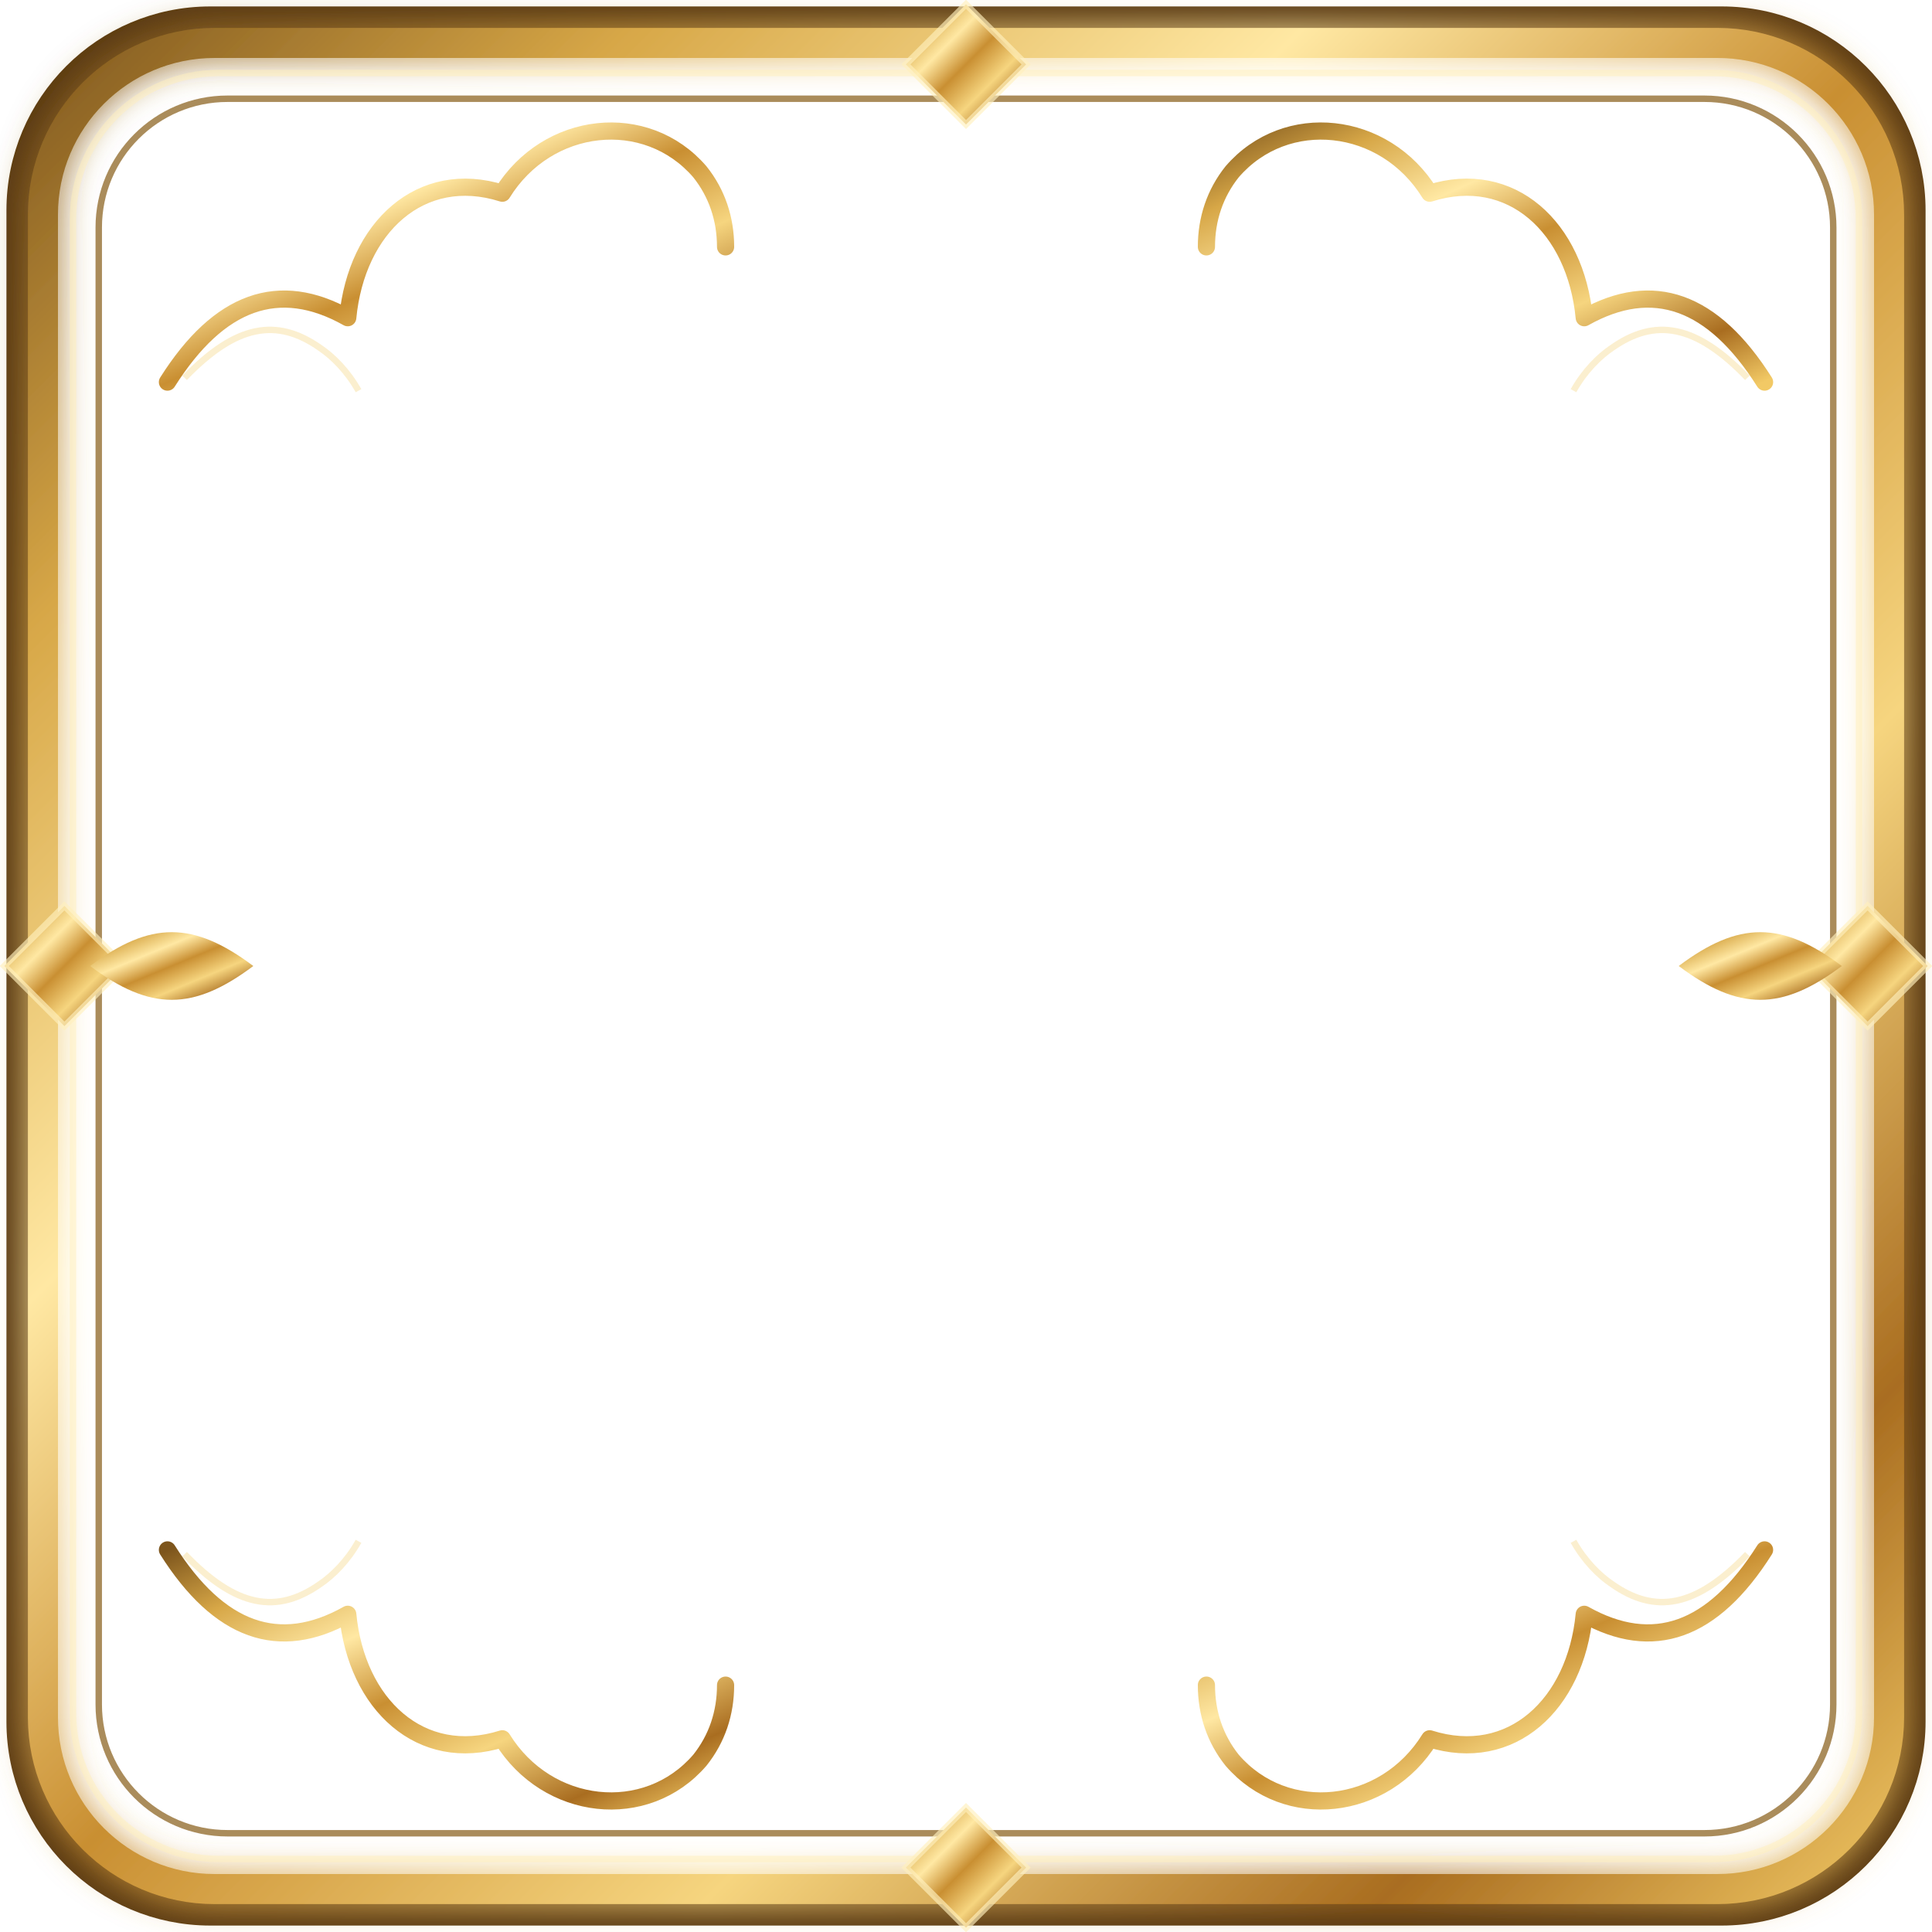
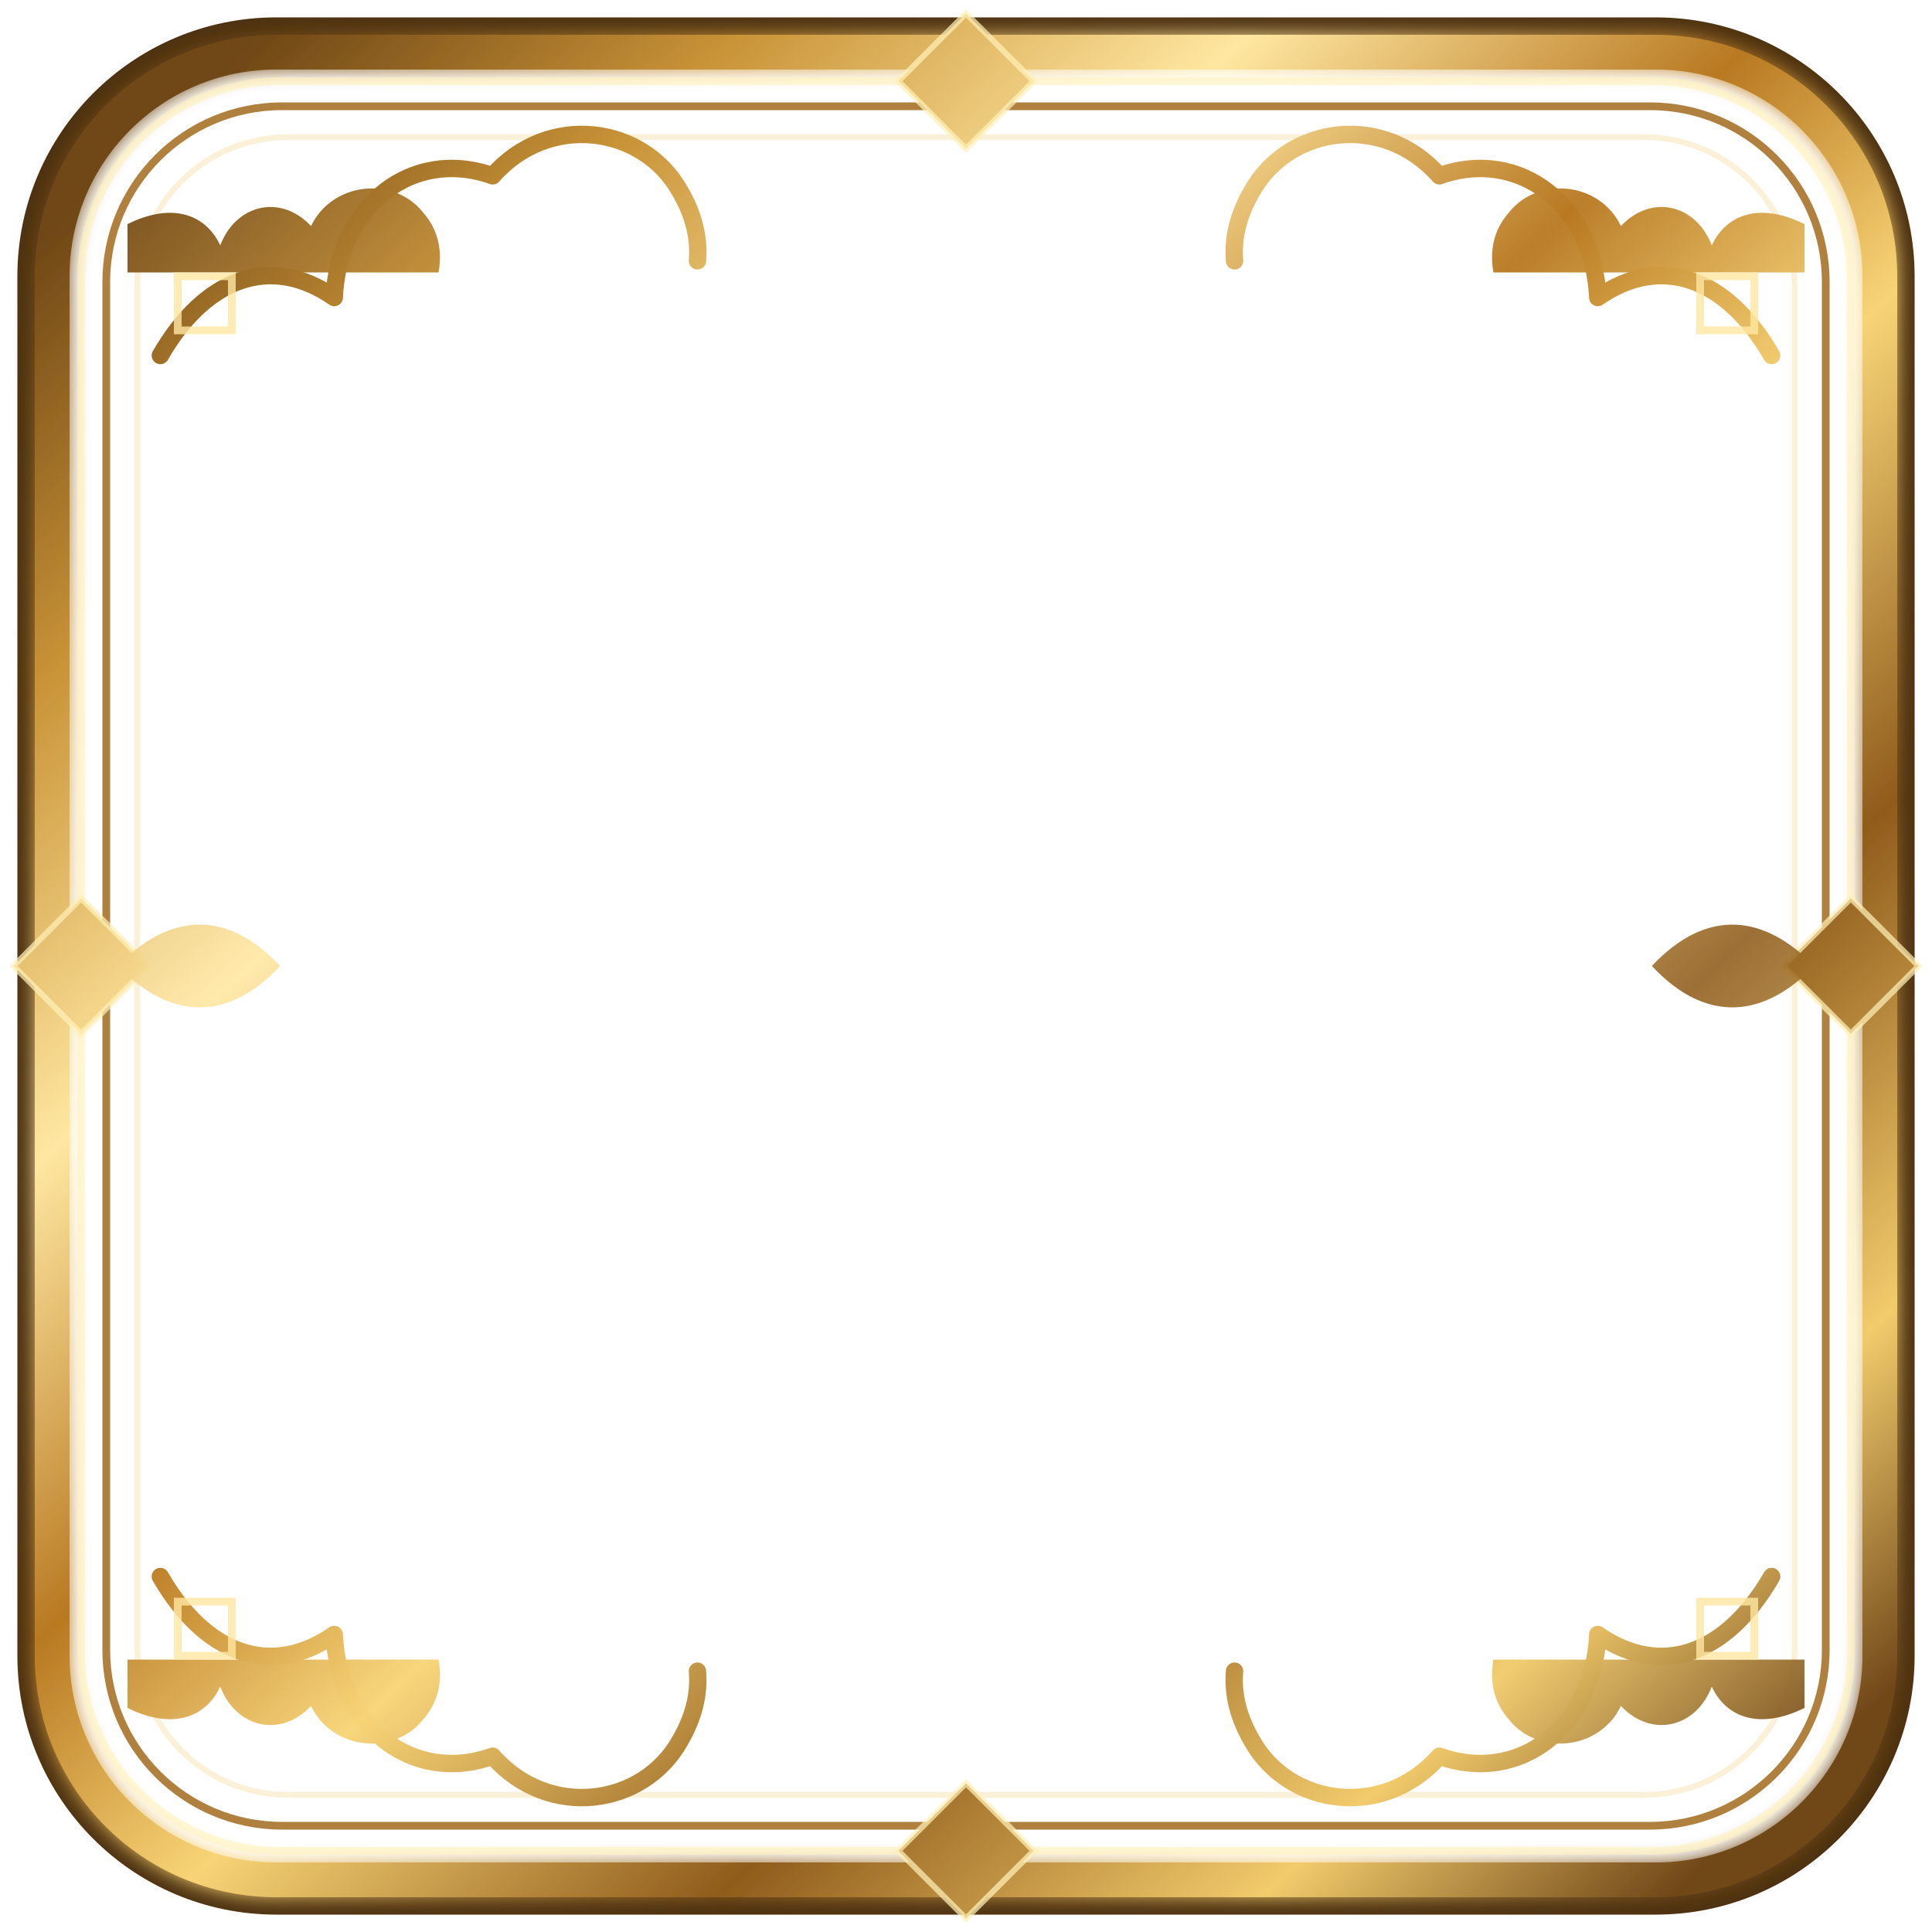
- <svg xmlns="http://www.w3.org/2000/svg" viewBox="0 0 900 900" fill="none">
+ <svg xmlns="http://www.w3.org/2000/svg" viewBox="0 0 1000 1000" fill="none">
  <defs>
-     <linearGradient id="gold" x1="0" y1="0" x2="1" y2="1">
-       <stop offset="0" stop-color="#7d551c" />
-       <stop offset=".16" stop-color="#d7a747" />
-       <stop offset=".34" stop-color="#ffe8a3" />
-       <stop offset=".5" stop-color="#c98f32" />
-       <stop offset=".68" stop-color="#f6d57f" />
-       <stop offset=".86" stop-color="#a96d20" />
-       <stop offset="1" stop-color="#f2c965" />
+     <linearGradient id="gold" x1="90" y1="60" x2="910" y2="940" gradientUnits="userSpaceOnUse">
+       <stop offset="0" stop-color="#6f4716" />
+       <stop offset="0.14" stop-color="#c99337" />
+       <stop offset="0.29" stop-color="#ffe7a1" />
+       <stop offset="0.44" stop-color="#b87922" />
+       <stop offset="0.56" stop-color="#f8d476" />
+       <stop offset="0.72" stop-color="#8f5c1c" />
+       <stop offset="0.88" stop-color="#f2cb6c" />
+       <stop offset="1" stop-color="#704718" />
    </linearGradient>
-     <filter id="glow" x="-30%" y="-30%" width="160%" height="160%">
-       <feGaussianBlur stdDeviation="8" result="b" />
+     <filter id="softGlow" x="-25%" y="-25%" width="150%" height="150%">
+       <feGaussianBlur stdDeviation="5" result="b" />
      <feMerge>
        <feMergeNode in="b" />
        <feMergeNode in="SourceGraphic" />
      </feMerge>
    </filter>
  </defs>
-   <rect x="12" y="12" width="876" height="876" rx="86" stroke="#5a3a13" stroke-width="18" />
-   <rect x="20" y="20" width="860" height="860" rx="80" stroke="url(#gold)" stroke-width="14" filter="url(#glow)" />
-   <rect x="34" y="34" width="832" height="832" rx="68" stroke="#fff0bd" stroke-opacity=".50" stroke-width="3" />
-   <rect x="46" y="46" width="808" height="808" rx="60" stroke="#8e6525" stroke-opacity=".75" stroke-width="3" />
-   <g fill="url(#gold)" stroke="#fff0bd" stroke-opacity=".65" stroke-width="3">
-     <path d="M450 2l28 28-28 28-28-28z" />
-     <path d="M450 842l28 28-28 28-28-28z" />
-     <path d="M2 450l28-28 28 28-28 28z" />
-     <path d="M842 450l28-28 28 28-28 28z" />
+   <rect x="21" y="21" width="958" height="958" rx="122" stroke="#4d3212" stroke-width="24" />
+   <rect x="27" y="27" width="946" height="946" rx="116" stroke="url(#gold)" stroke-width="18" filter="url(#softGlow)" />
+   <rect x="42" y="42" width="916" height="916" rx="103" stroke="#fff1bb" stroke-opacity=".60" stroke-width="4" />
+   <rect x="55" y="55" width="890" height="890" rx="91" stroke="#a66f26" stroke-opacity=".88" stroke-width="4" />
+   <rect x="71" y="71" width="858" height="858" rx="78" stroke="#f0c972" stroke-opacity=".28" stroke-width="3" />
+   <g fill="url(#gold)" stroke="#fff0b8" stroke-opacity=".72" stroke-width="3">
+     <path d="M500 7l35 35-35 35-35-35z" />
+     <path d="M500 923l35 35-35 35-35-35z" />
+     <path d="M7 500l35-35 35 35-35 35z" />
+     <path d="M923 500l35-35 35 35-35 35z" />
  </g>
-   <g stroke="url(#gold)" stroke-width="8" stroke-linecap="round" stroke-linejoin="round">
-     <path d="M78 178c24-38 52-48 84-30 4-42 34-70 72-58 21-34 67-39 92-10 8 10 12 22 12 35" />
-     <path d="M822 178c-24-38-52-48-84-30-4-42-34-70-72-58-21-34-67-39-92-10-8 10-12 22-12 35" />
-     <path d="M78 722c24 38 52 48 84 30 4 42 34 70 72 58 21 34 67 39 92 10 8-10 12-22 12-35" />
-     <path d="M822 722c-24 38-52 48-84 30-4 42-34 70-72 58-21 34-67 39-92 10-8-10-12-22-12-35" />
+   <g stroke="url(#gold)" stroke-width="9" stroke-linecap="round" stroke-linejoin="round">
+     <path d="M83 184c23-40 57-53 90-30 2-47 40-78 82-63 29-33 78-26 97 8 7 12 10 24 9 36" />
+     <path d="M917 184c-23-40-57-53-90-30-2-47-40-78-82-63-29-33-78-26-97 8-7 12-10 24-9 36" />
+     <path d="M83 816c23 40 57 53 90 30 2 47 40 78 82 63 29 33 78 26 97-8 7-12 10-24 9-36" />
+     <path d="M917 816c-23 40-57 53-90 30-2 47-40 78-82 63-29 33-78 26-97-8-7-12-10-24-9-36" />
  </g>
-   <g stroke="#f5d98d" stroke-opacity=".42" stroke-width="3">
-     <path d="M86 176c24-25 43-28 63-14 6 4 13 11 18 20" />
-     <path d="M814 176c-24-25-43-28-63-14-6 4-13 11-18 20" />
-     <path d="M86 724c24 25 43 28 63 14 6-4 13-11 18-20" />
-     <path d="M814 724c-24 25-43 28-63 14-6-4-13-11-18-20" />
+   <g fill="url(#gold)" opacity=".96">
+     <path d="M66 116c22-11 40-6 48 11 8-21 31-27 47-10 11-23 43-26 58-7 8 9 10 20 8 31H66z" />
+     <path d="M934 116c-22-11-40-6-48 11-8-21-31-27-47-10-11-23-43-26-58-7-8 9-10 20-8 31h161z" />
+     <path d="M66 884c22 11 40 6 48-11 8 21 31 27 47 10 11 23 43 26 58 7 8-9 10-20 8-31H66z" />
+     <path d="M934 884c-22 11-40 6-48-11-8 21-31 27-47 10-11 23-43 26-58 7-8-9-10-20-8-31h161z" />
  </g>
-   <g fill="url(#gold)">
-     <path d="M42 450c28-21 48-21 76 0-28 21-48 21-76 0z" />
-     <path d="M782 450c28-21 48-21 76 0-28 21-48 21-76 0z" />
+   <g fill="url(#gold)" opacity=".88">
+     <path d="M61 500c25-26 55-31 84 0-29 31-59 26-84 0z" />
+     <path d="M939 500c-25-26-55-31-84 0 29 31 59 26 84 0z" />
+   </g>
+   <g stroke="#ffe7a2" stroke-opacity=".8" stroke-width="4">
+     <path d="M92 143h28v28H92z" />
+     <path d="M880 143h28v28h-28z" />
+     <path d="M92 829h28v28H92z" />
+     <path d="M880 829h28v28h-28z" />
  </g>
</svg>
